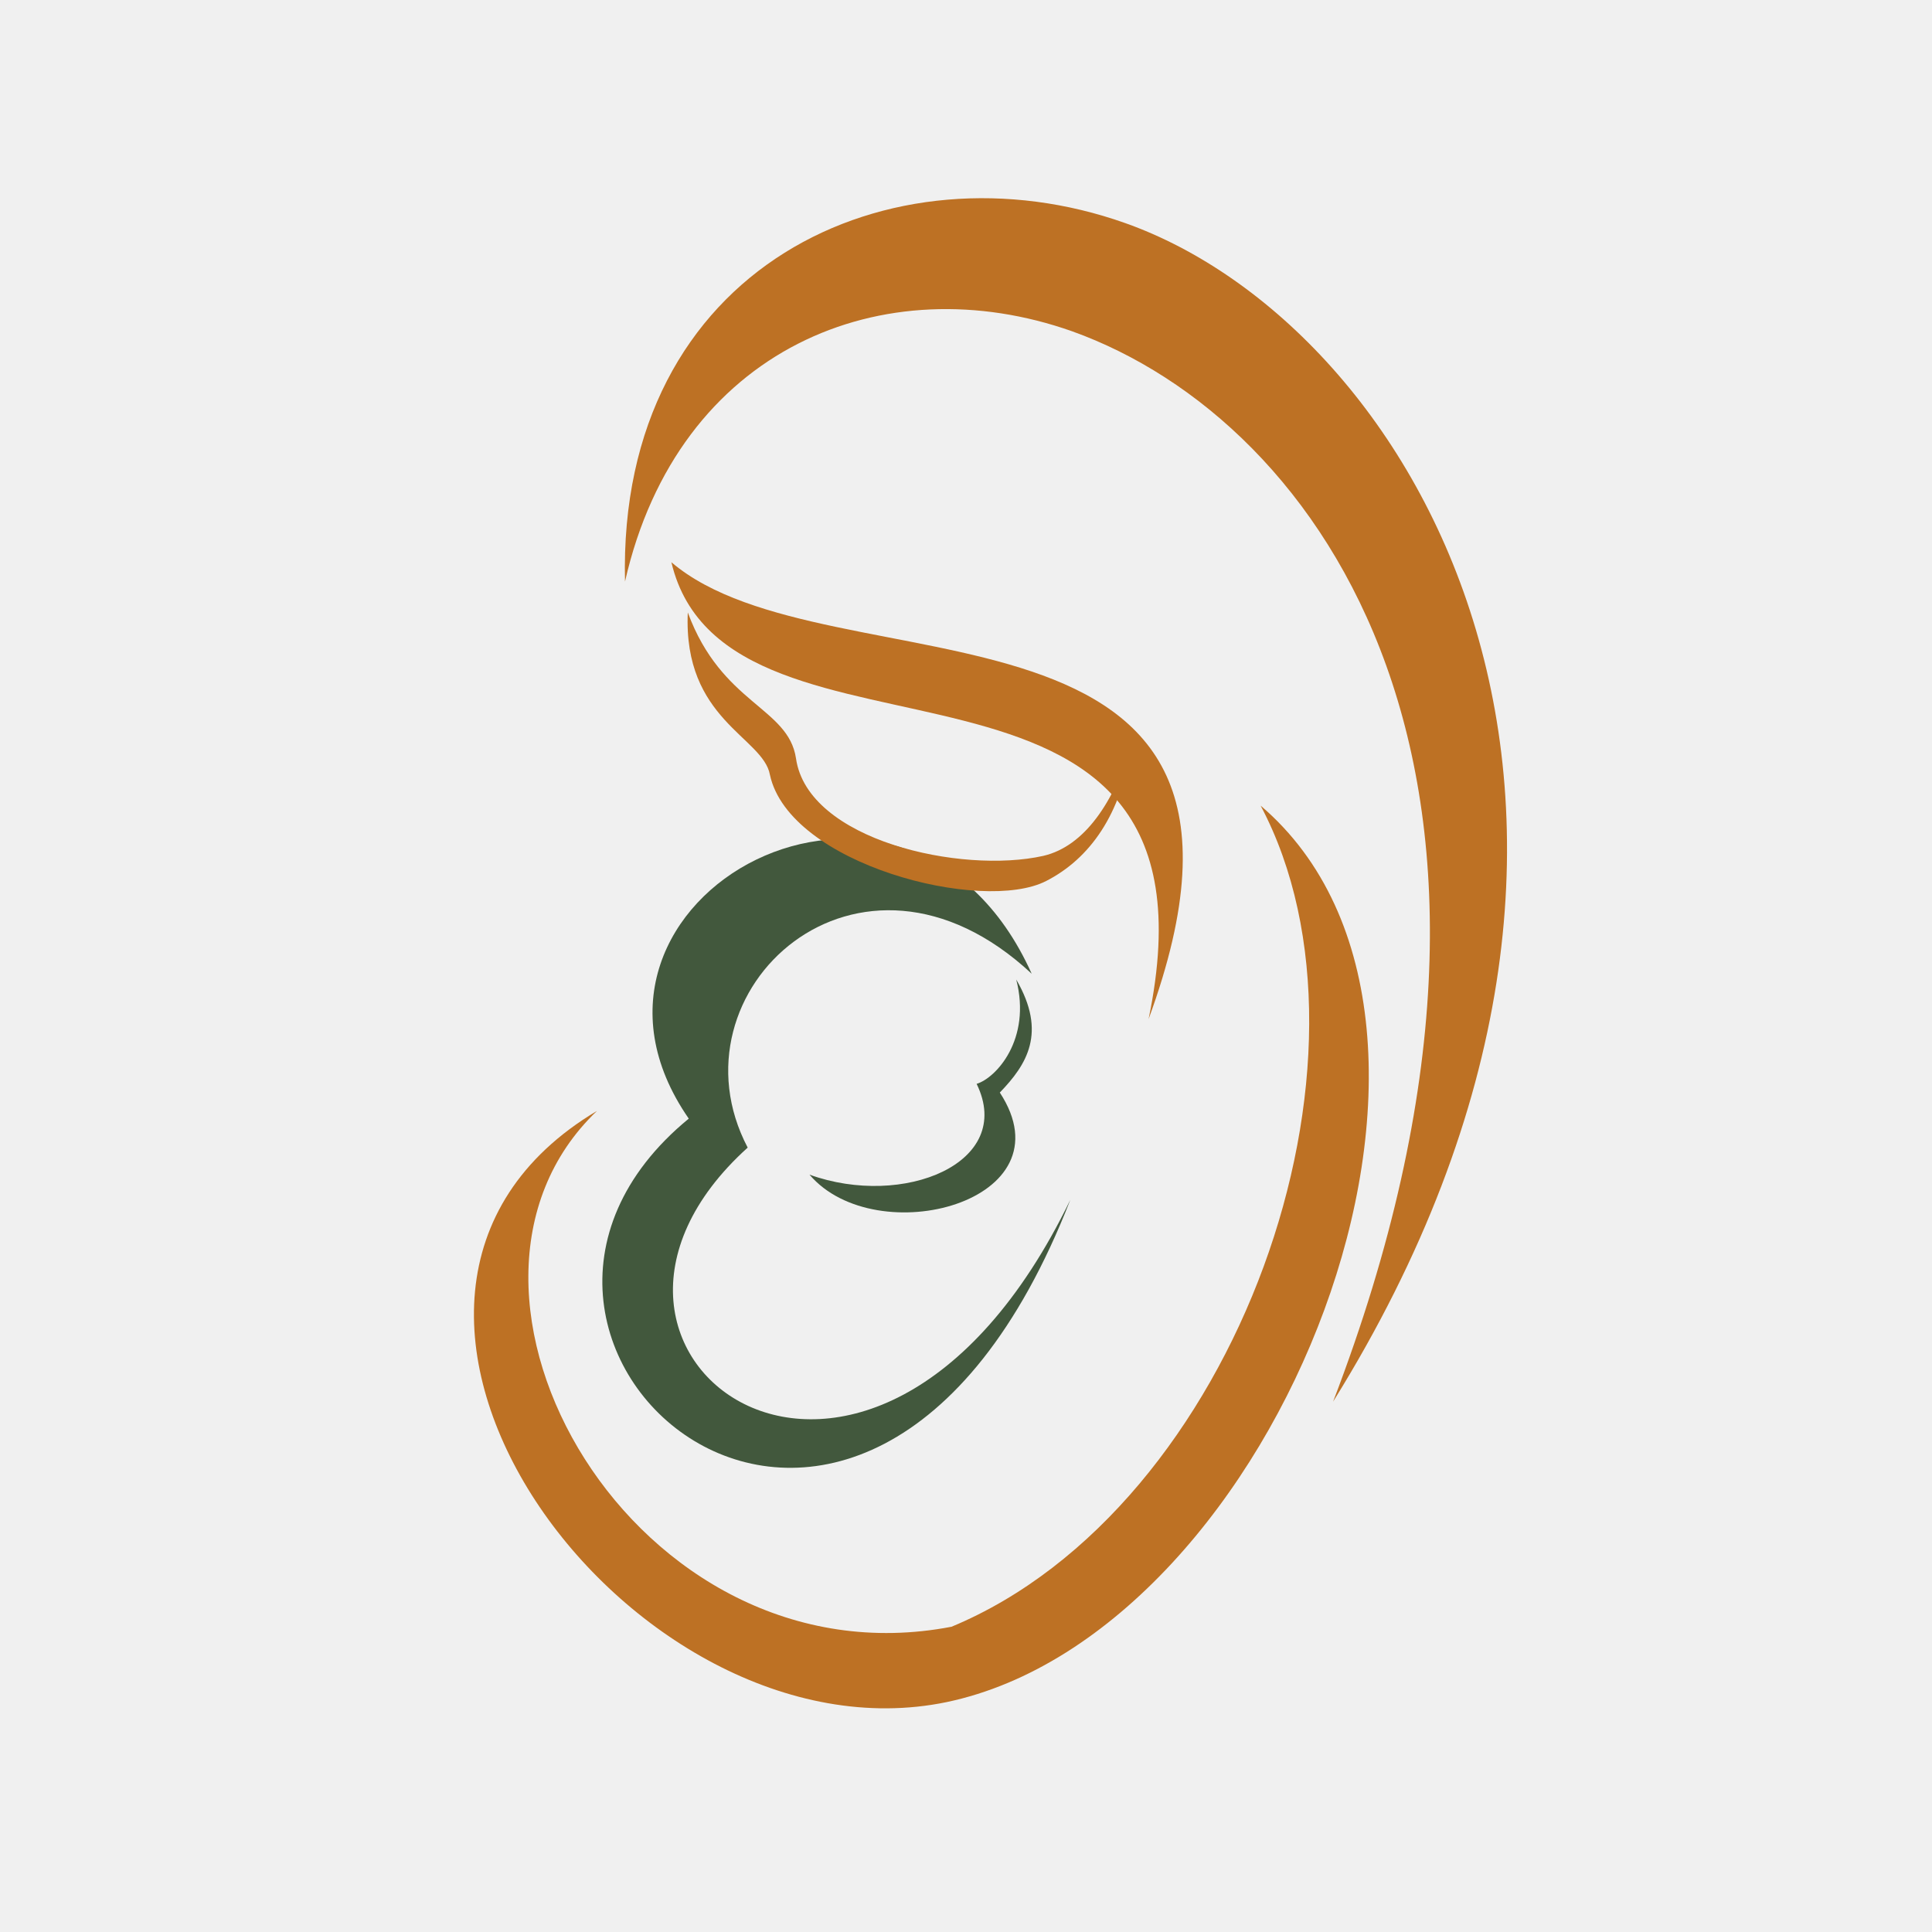
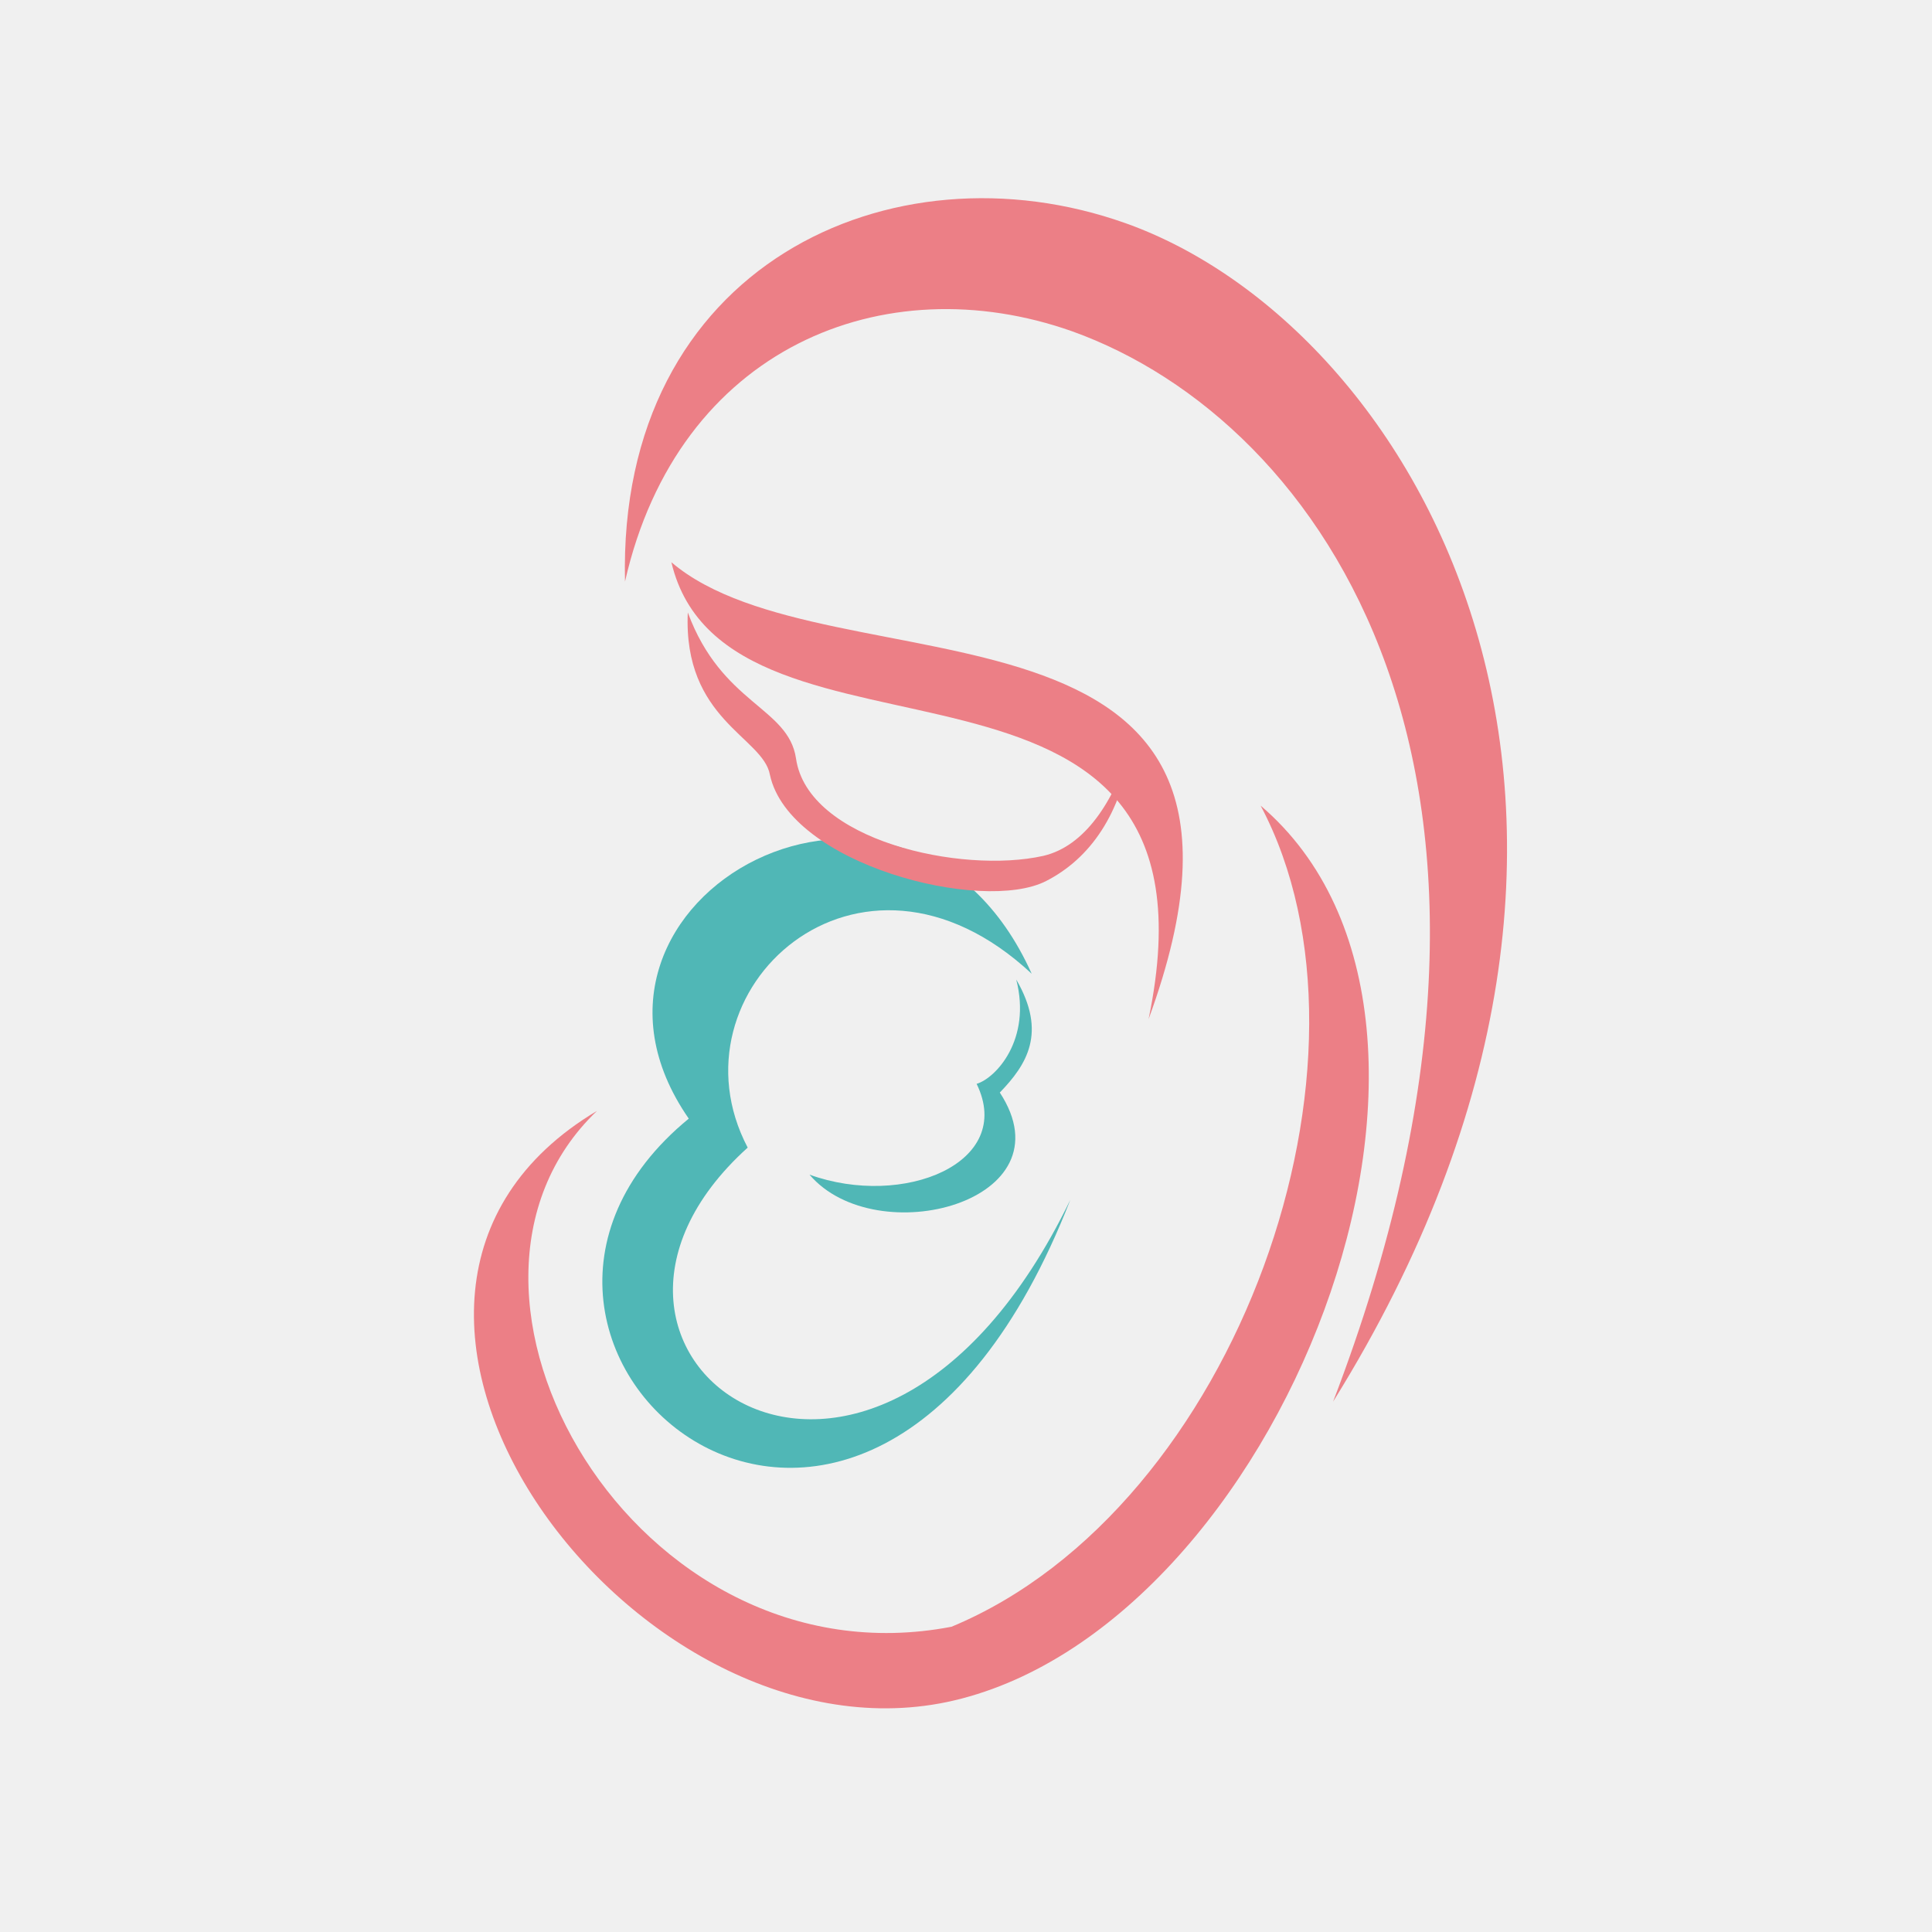
- <svg xmlns="http://www.w3.org/2000/svg" width="84" height="84" viewBox="0 0 84 84" fill="none">
-   <g clip-path="url(#clip0_1_688)">
-     <path fill-rule="evenodd" clip-rule="evenodd" d="M27.174 25.284C26.838 11.55 38.766 6.09 48.93 9.702C61.572 14.196 73.92 35.28 57.96 60.942C68.376 33.768 57.498 18.312 46.62 14.406C38.43 11.508 29.484 15.12 27.174 25.284Z" fill="#BD7124" />
-     <path fill-rule="evenodd" clip-rule="evenodd" d="M54.81 35.028C65.982 44.562 55.566 70.98 41.16 74.004C27.384 76.86 12.348 56.406 25.956 48.3C17.766 56.112 27.594 73.374 41.37 70.728C53.802 65.562 60.648 46.032 54.81 35.028Z" fill="#BD7124" />
-     <path fill-rule="evenodd" clip-rule="evenodd" d="M44.856 42.336C37.338 35.322 28.938 43.092 32.508 49.896C22.554 58.884 37.842 70.098 46.536 52.164C37.506 75.348 18.018 58.422 29.946 48.636C23.31 39.06 39.438 30.282 44.856 42.336Z" fill="#42583D" />
-     <path fill-rule="evenodd" clip-rule="evenodd" d="M35.196 51.072C39.27 52.542 44.142 50.568 42.462 47.124C43.302 46.872 44.856 45.192 44.184 42.588C45.528 44.898 44.646 46.284 43.47 47.502C46.578 52.248 38.094 54.474 35.196 51.072Z" fill="#42583D" />
-     <path fill-rule="evenodd" clip-rule="evenodd" d="M29.19 24.444C36.078 30.324 57.162 24.612 49.938 44.31C53.76 25.914 31.626 34.734 29.19 24.444Z" fill="#BD7124" />
-     <path fill-rule="evenodd" clip-rule="evenodd" d="M29.904 26.628C31.374 30.618 34.272 30.744 34.608 32.97C35.112 36.54 41.79 38.01 45.36 37.212C47.166 36.792 48.426 34.86 49.182 32.424C48.762 35.406 47.376 37.338 45.486 38.304C42.714 39.732 34.314 37.59 33.474 33.684C33.18 32.046 29.694 31.29 29.904 26.628Z" fill="#BD7124" />
-   </g>
-   <defs>
-     <clipPath id="clip0_1_688">
-       <rect width="84" height="84" fill="white" />
-     </clipPath>
-   </defs>
+ <svg xmlns="http://www.w3.org/2000/svg" version="1.1" id="Layer_1" x="0px" y="0px" viewBox="0 0 200 200" style="enable-background:new 0 0 200 200;" xml:space="preserve">
+   <style type="text/css">
+ 	.st0{fill-rule:evenodd;clip-rule:evenodd;fill:#EC7F86;}
+ 	.st1{fill-rule:evenodd;clip-rule:evenodd;fill:#50B7B6;}
+ 	.st2{fill:none;}
+ </style>
+   <path class="st0" d="M64.7,60.2c-0.8-32.7,27.6-45.7,51.8-37.1c30.1,10.7,59.5,60.9,21.5,122c24.8-64.7-1.1-101.5-27-110.8  C91.5,27.4,70.2,36,64.7,60.2z" />
+   <path class="st0" d="M130.5,83.4c26.6,22.7,1.8,85.6-32.5,92.8C65.2,183,29.4,134.3,61.8,115c-19.5,18.6,3.9,59.7,36.7,53.4  C128.1,156.1,144.4,109.6,130.5,83.4z" />
+   <path class="st1" d="M106.8,100.8c-17.9-16.7-37.9,1.8-29.4,18c-23.7,21.4,12.7,48.1,33.4,5.4c-21.5,55.2-67.9,14.9-39.5-8.4  C55.5,93,93.9,72.1,106.8,100.8z" />
+   <path class="st1" d="M83.8,121.6c9.7,3.5,21.3-1.2,17.3-9.4c2-0.6,5.7-4.6,4.1-10.8c3.2,5.5,1.1,8.8-1.7,11.7  C110.9,124.4,90.7,129.7,83.8,121.6z" />
+   <path class="st0" d="M69.5,58.2c16.4,14,66.6,0.4,49.4,47.3C128,61.7,75.3,82.7,69.5,58.2z" />
+   <rect class="st2" width="200" height="200" />
+   <path class="st0" d="M71.2,63.4c3.5,9.5,10.4,9.8,11.2,15.1c1.2,8.5,17.1,12,25.6,10.1c4.3-1,7.3-5.6,9.1-11.4  c-1,7.1-4.3,11.7-8.8,14c-6.6,3.4-26.6-1.7-28.6-11C79,76.3,70.7,74.5,71.2,63.4z" />
</svg>
